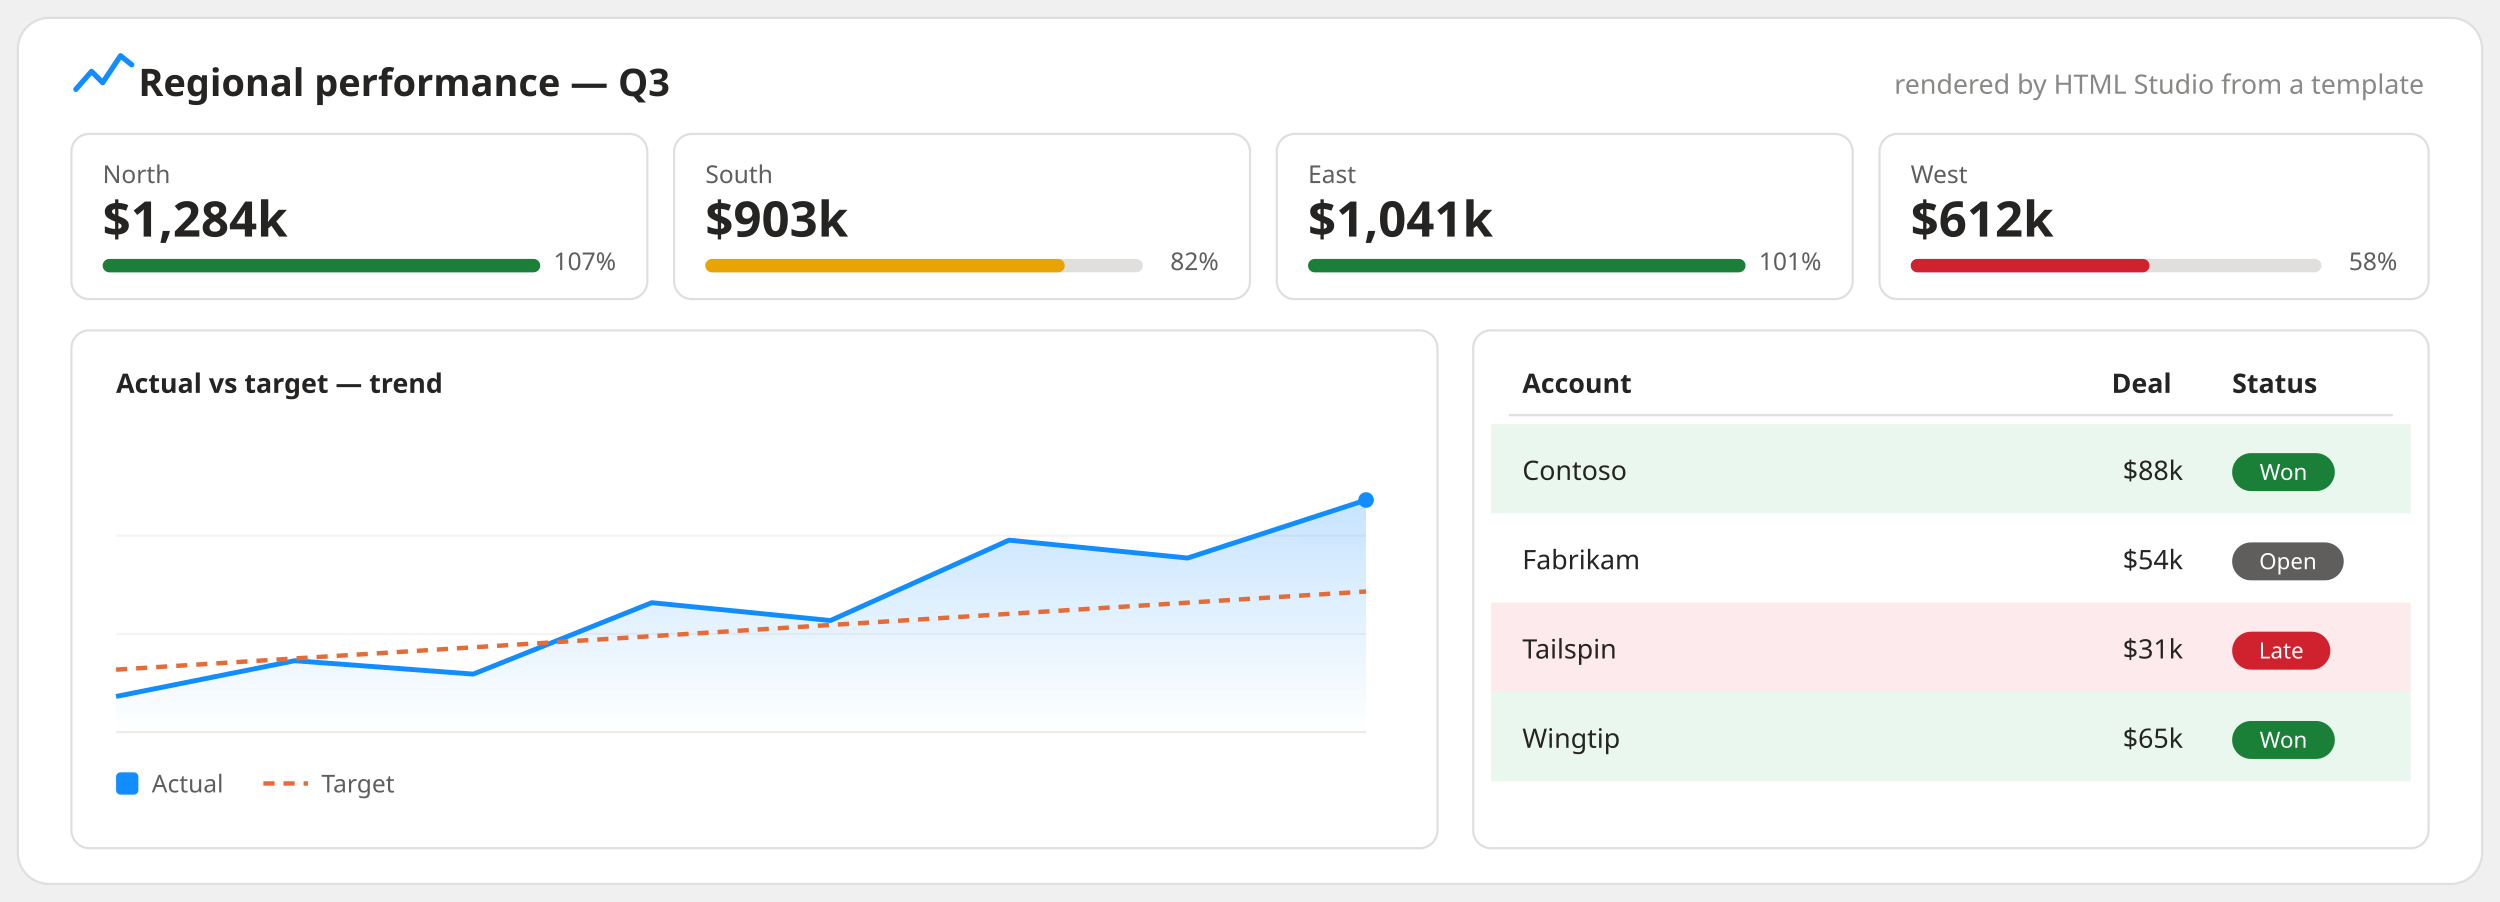
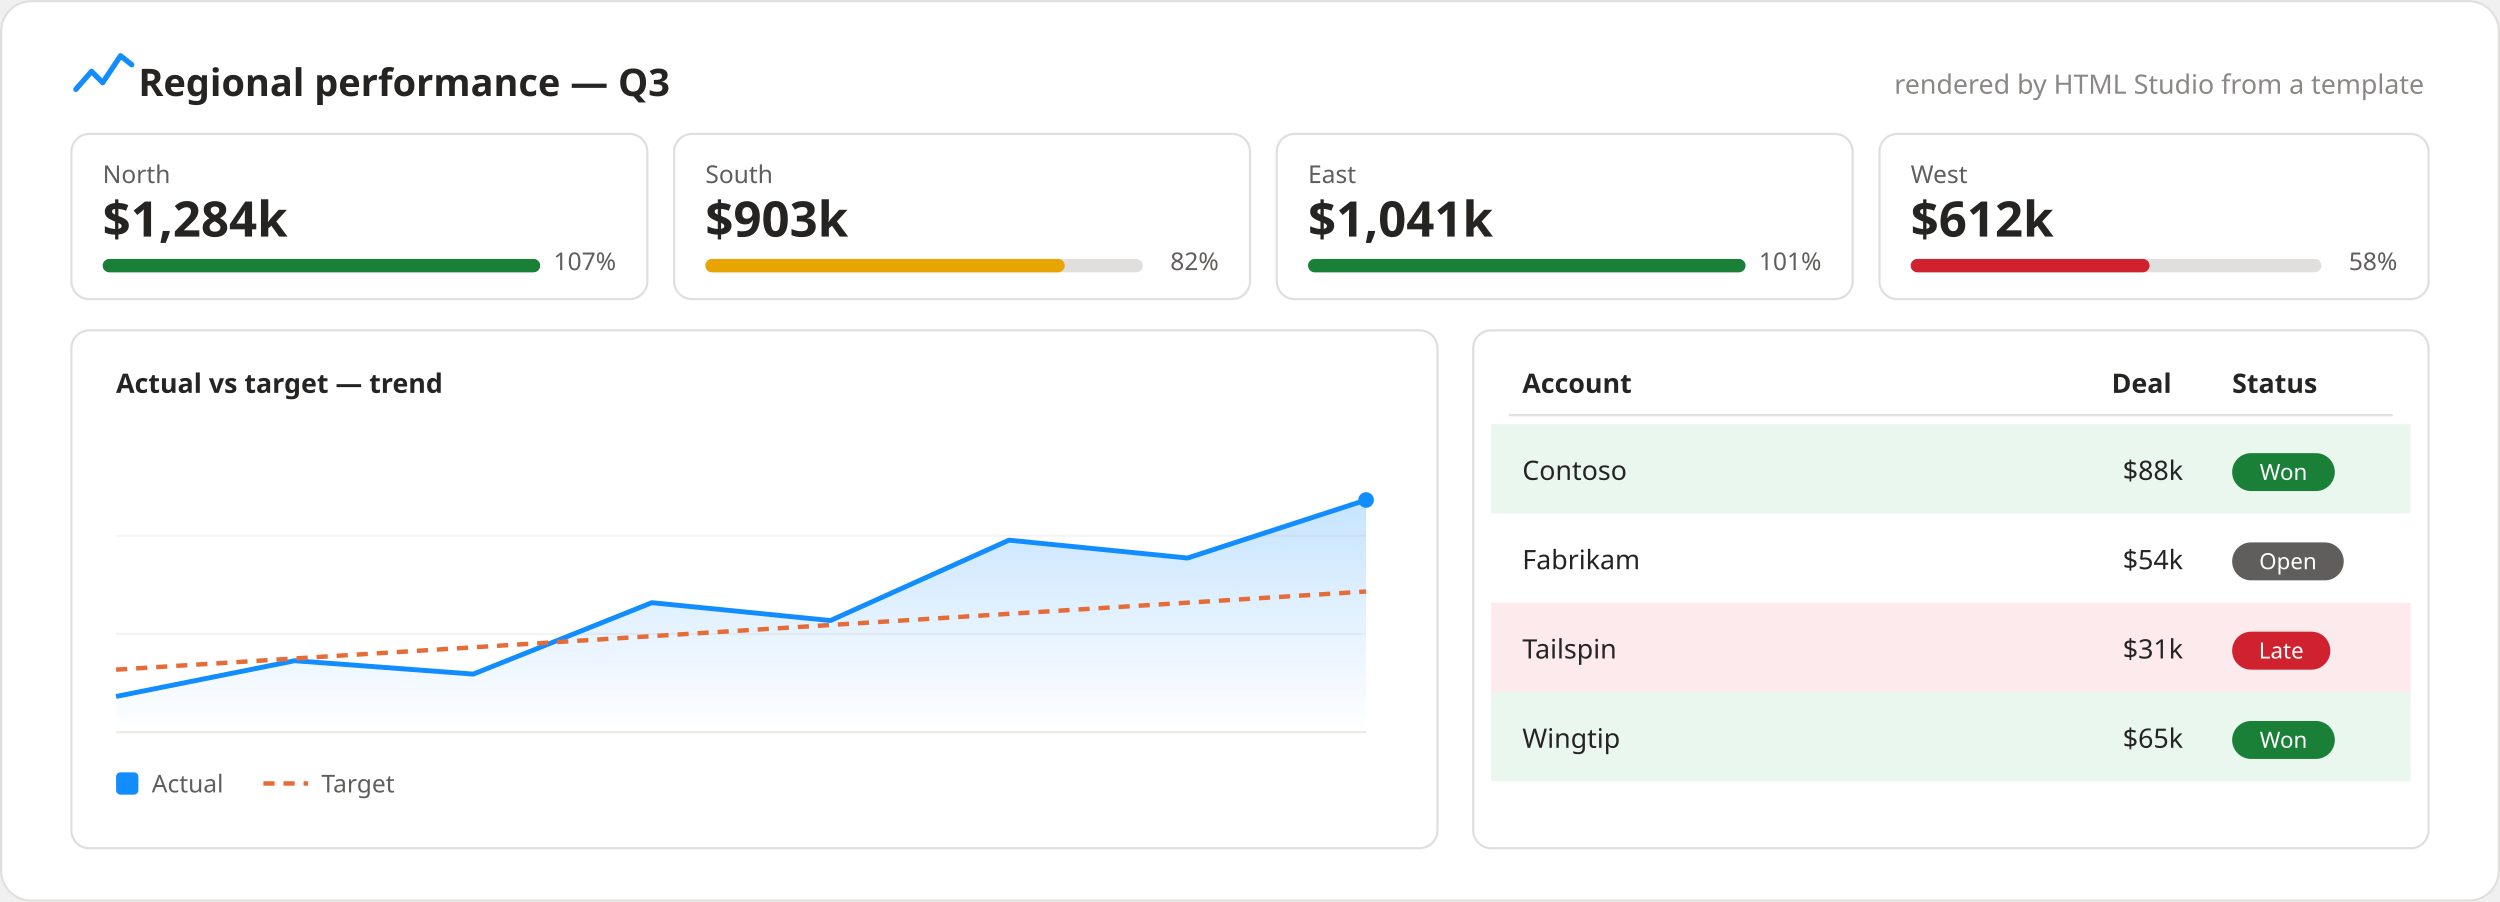
<svg xmlns="http://www.w3.org/2000/svg" viewBox="0 0 1120 404" font-family="'Segoe UI',system-ui,-apple-system,sans-serif">
  <defs>
    <linearGradient id="area" x1="0" y1="0" x2="0" y2="1">
      <stop offset="0" stop-color="#118DFF" stop-opacity="0.24" />
      <stop offset="1" stop-color="#118DFF" stop-opacity="0" />
    </linearGradient>
  </defs>
-   <rect x="8" y="8" width="1104" height="388" rx="14" fill="#ffffff" stroke="#E1DFDD" />
+   <rect x="0" y="0" width="1120" height="404" rx="14" fill="#ffffff" />
+   <rect x="0.5" y="0.5" width="1119" height="403" rx="13.5" fill="none" stroke="#E1DFDD" />
  <path d="M34 40 l7 -8 5 5 8 -12 5 4" fill="none" stroke="#118DFF" stroke-width="2.4" stroke-linecap="round" stroke-linejoin="round" />
  <text x="62" y="43" font-size="17" font-weight="700" fill="#252423">Regional performance — Q3</text>
  <text x="1086" y="42" font-size="12" fill="#8A8886" text-anchor="end">rendered by HTML Studio from a template</text>
  <g>
    <rect x="32" y="60" width="258" height="74" rx="8" fill="#fff" stroke="#E1DFDD" />
    <text x="46" y="82" font-size="11" fill="#605E5C">North</text>
    <text x="46" y="106" font-size="22" font-weight="700" fill="#252423">$1,284k</text>
    <rect x="46" y="116" width="196" height="6" rx="3" fill="#E1DFDD" />
    <rect x="46" y="116" width="196" height="6" rx="3" fill="#1a7f37" />
    <text x="276" y="121" font-size="11" fill="#605E5C" text-anchor="end">107%</text>
    <rect x="302" y="60" width="258" height="74" rx="8" fill="#fff" stroke="#E1DFDD" />
    <text x="316" y="82" font-size="11" fill="#605E5C">South</text>
    <text x="316" y="106" font-size="22" font-weight="700" fill="#252423">$903k</text>
    <rect x="316" y="116" width="196" height="6" rx="3" fill="#E1DFDD" />
    <rect x="316" y="116" width="161" height="6" rx="3" fill="#E8A400" />
    <text x="546" y="121" font-size="11" fill="#605E5C" text-anchor="end">82%</text>
    <rect x="572" y="60" width="258" height="74" rx="8" fill="#fff" stroke="#E1DFDD" />
    <text x="586" y="82" font-size="11" fill="#605E5C">East</text>
    <text x="586" y="106" font-size="22" font-weight="700" fill="#252423">$1,041k</text>
    <rect x="586" y="116" width="196" height="6" rx="3" fill="#E1DFDD" />
    <rect x="586" y="116" width="196" height="6" rx="3" fill="#1a7f37" />
    <text x="816" y="121" font-size="11" fill="#605E5C" text-anchor="end">101%</text>
    <rect x="842" y="60" width="246" height="74" rx="8" fill="#fff" stroke="#E1DFDD" />
    <text x="856" y="82" font-size="11" fill="#605E5C">West</text>
    <text x="856" y="106" font-size="22" font-weight="700" fill="#252423">$612k</text>
    <rect x="856" y="116" width="184" height="6" rx="3" fill="#E1DFDD" />
    <rect x="856" y="116" width="107" height="6" rx="3" fill="#cf222e" />
    <text x="1074" y="121" font-size="11" fill="#605E5C" text-anchor="end">58%</text>
  </g>
  <rect x="32" y="148" width="612" height="232" rx="8" fill="#fff" stroke="#E1DFDD" />
  <text x="52" y="176" font-size="12" font-weight="700" fill="#252423">Actual vs target — trend</text>
  <g transform="translate(52,196)">
    <line x1="0" y1="132" x2="560" y2="132" stroke="#EDEBE9" />
    <line x1="0" y1="88" x2="560" y2="88" stroke="#F5F4F3" />
    <line x1="0" y1="44" x2="560" y2="44" stroke="#F5F4F3" />
    <path d="M0,116 L80,100 L160,106 L240,74 L320,82 L400,46 L480,54 L560,28 L560,132 L0,132 Z" fill="url(#area)" />
    <polyline points="0,116 80,100 160,106 240,74 320,82 400,46 480,54 560,28" fill="none" stroke="#118DFF" stroke-width="2.2" stroke-linejoin="round" />
    <polyline points="0,104 80,99 160,94 240,89 320,84 400,79 480,74 560,69" fill="none" stroke="#E66C37" stroke-width="2" stroke-dasharray="5 4" />
    <circle cx="560" cy="28" r="3.5" fill="#118DFF" />
    <rect x="0" y="150" width="10" height="10" rx="2" fill="#118DFF" />
    <text x="16" y="159" font-size="11" fill="#605E5C">Actual</text>
    <line x1="66" y1="155" x2="86" y2="155" stroke="#E66C37" stroke-width="2" stroke-dasharray="5 4" />
    <text x="92" y="159" font-size="11" fill="#605E5C">Target</text>
  </g>
  <rect x="660" y="148" width="428" height="232" rx="8" fill="#fff" stroke="#E1DFDD" />
  <text x="682" y="176" font-size="12" font-weight="700" fill="#252423">Account</text>
  <text x="946" y="176" font-size="12" font-weight="700" fill="#252423">Deal</text>
  <text x="1000" y="176" font-size="12" font-weight="700" fill="#252423">Status</text>
  <line x1="676" y1="186" x2="1072" y2="186" stroke="#E1DFDD" />
  <g font-size="12" fill="#252423">
    <rect x="668" y="190" width="412" height="40" fill="#EAF7EE" />
    <text x="682" y="215">Contoso</text>
    <text x="978" y="215" text-anchor="end">$88k</text>
    <rect x="1000" y="203" width="46" height="17" rx="8.5" fill="#1a7f37" />
    <text x="1023" y="215" fill="#fff" font-size="10" text-anchor="middle">Won</text>
    <text x="682" y="255">Fabrikam</text>
    <text x="978" y="255" text-anchor="end">$54k</text>
    <rect x="1000" y="243" width="50" height="17" rx="8.5" fill="#605E5C" />
    <text x="1025" y="255" fill="#fff" font-size="10" text-anchor="middle">Open</text>
    <rect x="668" y="270" width="412" height="40" fill="#FDEAEC" />
    <text x="682" y="295">Tailspin</text>
    <text x="978" y="295" text-anchor="end">$31k</text>
    <rect x="1000" y="283" width="44" height="17" rx="8.5" fill="#cf222e" />
    <text x="1022" y="295" fill="#fff" font-size="10" text-anchor="middle">Late</text>
    <rect x="668" y="310" width="412" height="40" fill="#EAF7EE" />
    <text x="682" y="335">Wingtip</text>
    <text x="978" y="335" text-anchor="end">$65k</text>
    <rect x="1000" y="323" width="46" height="17" rx="8.5" fill="#1a7f37" />
    <text x="1023" y="335" fill="#fff" font-size="10" text-anchor="middle">Won</text>
  </g>
</svg>
